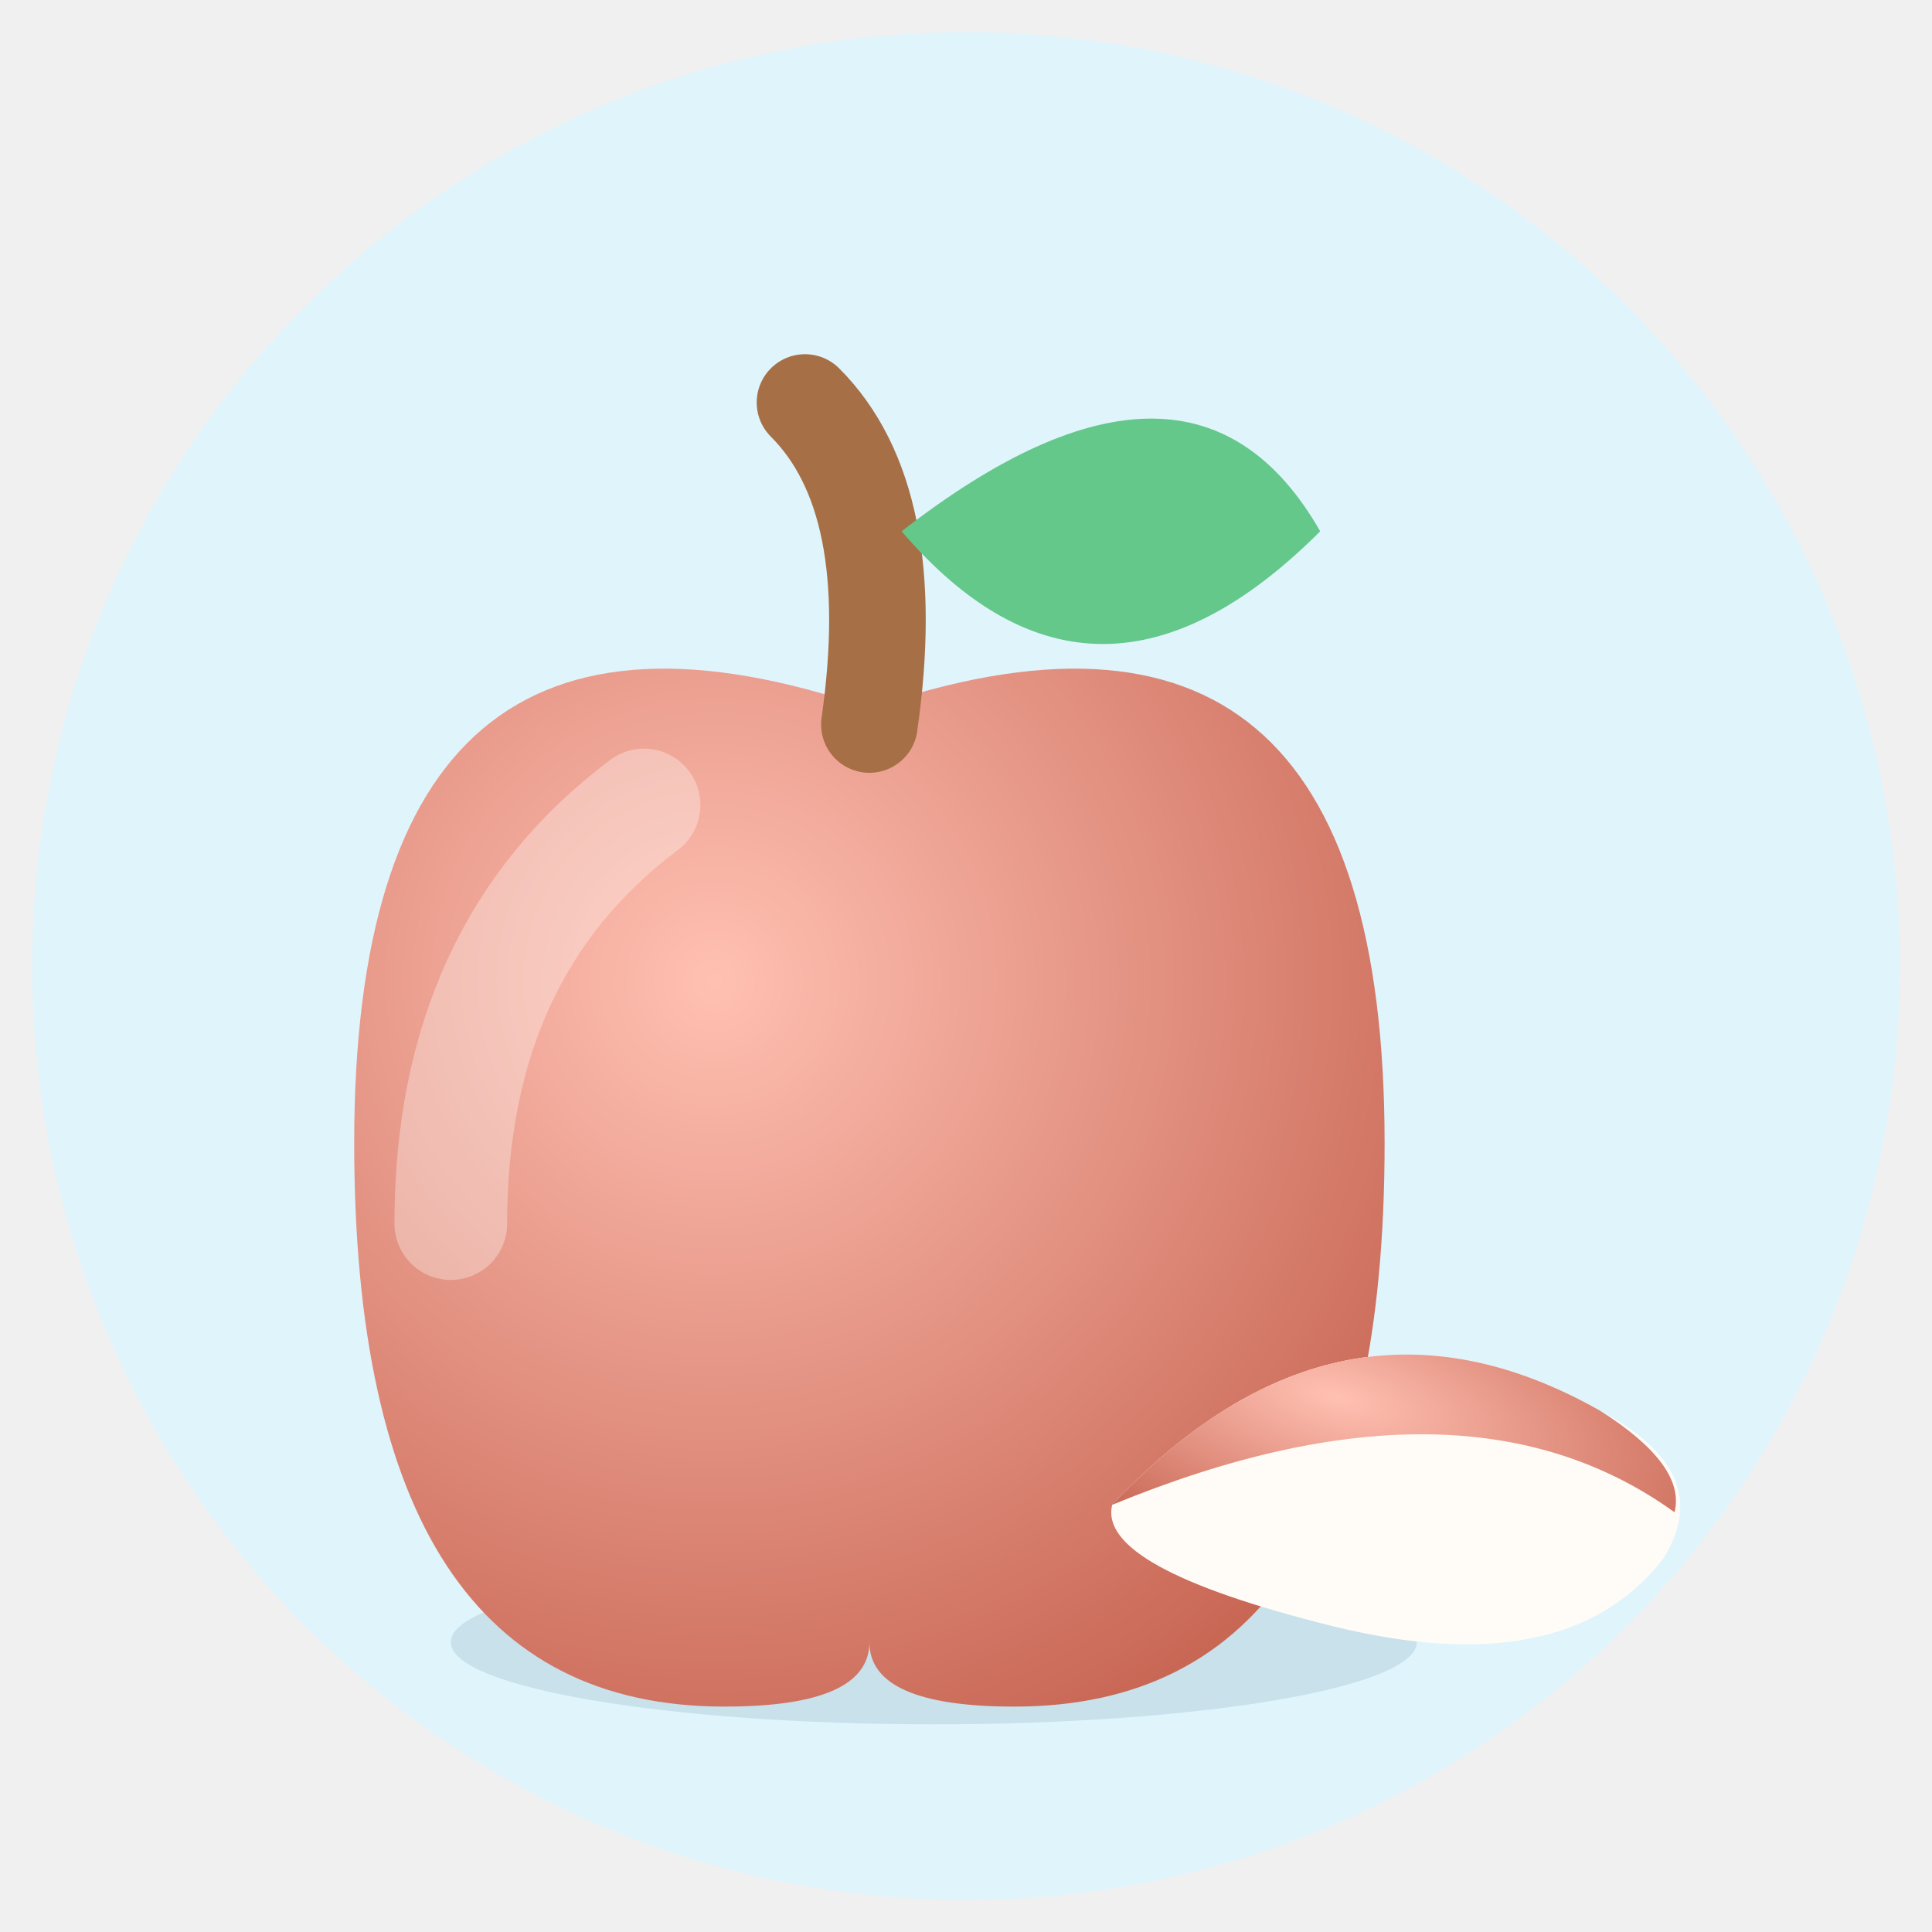
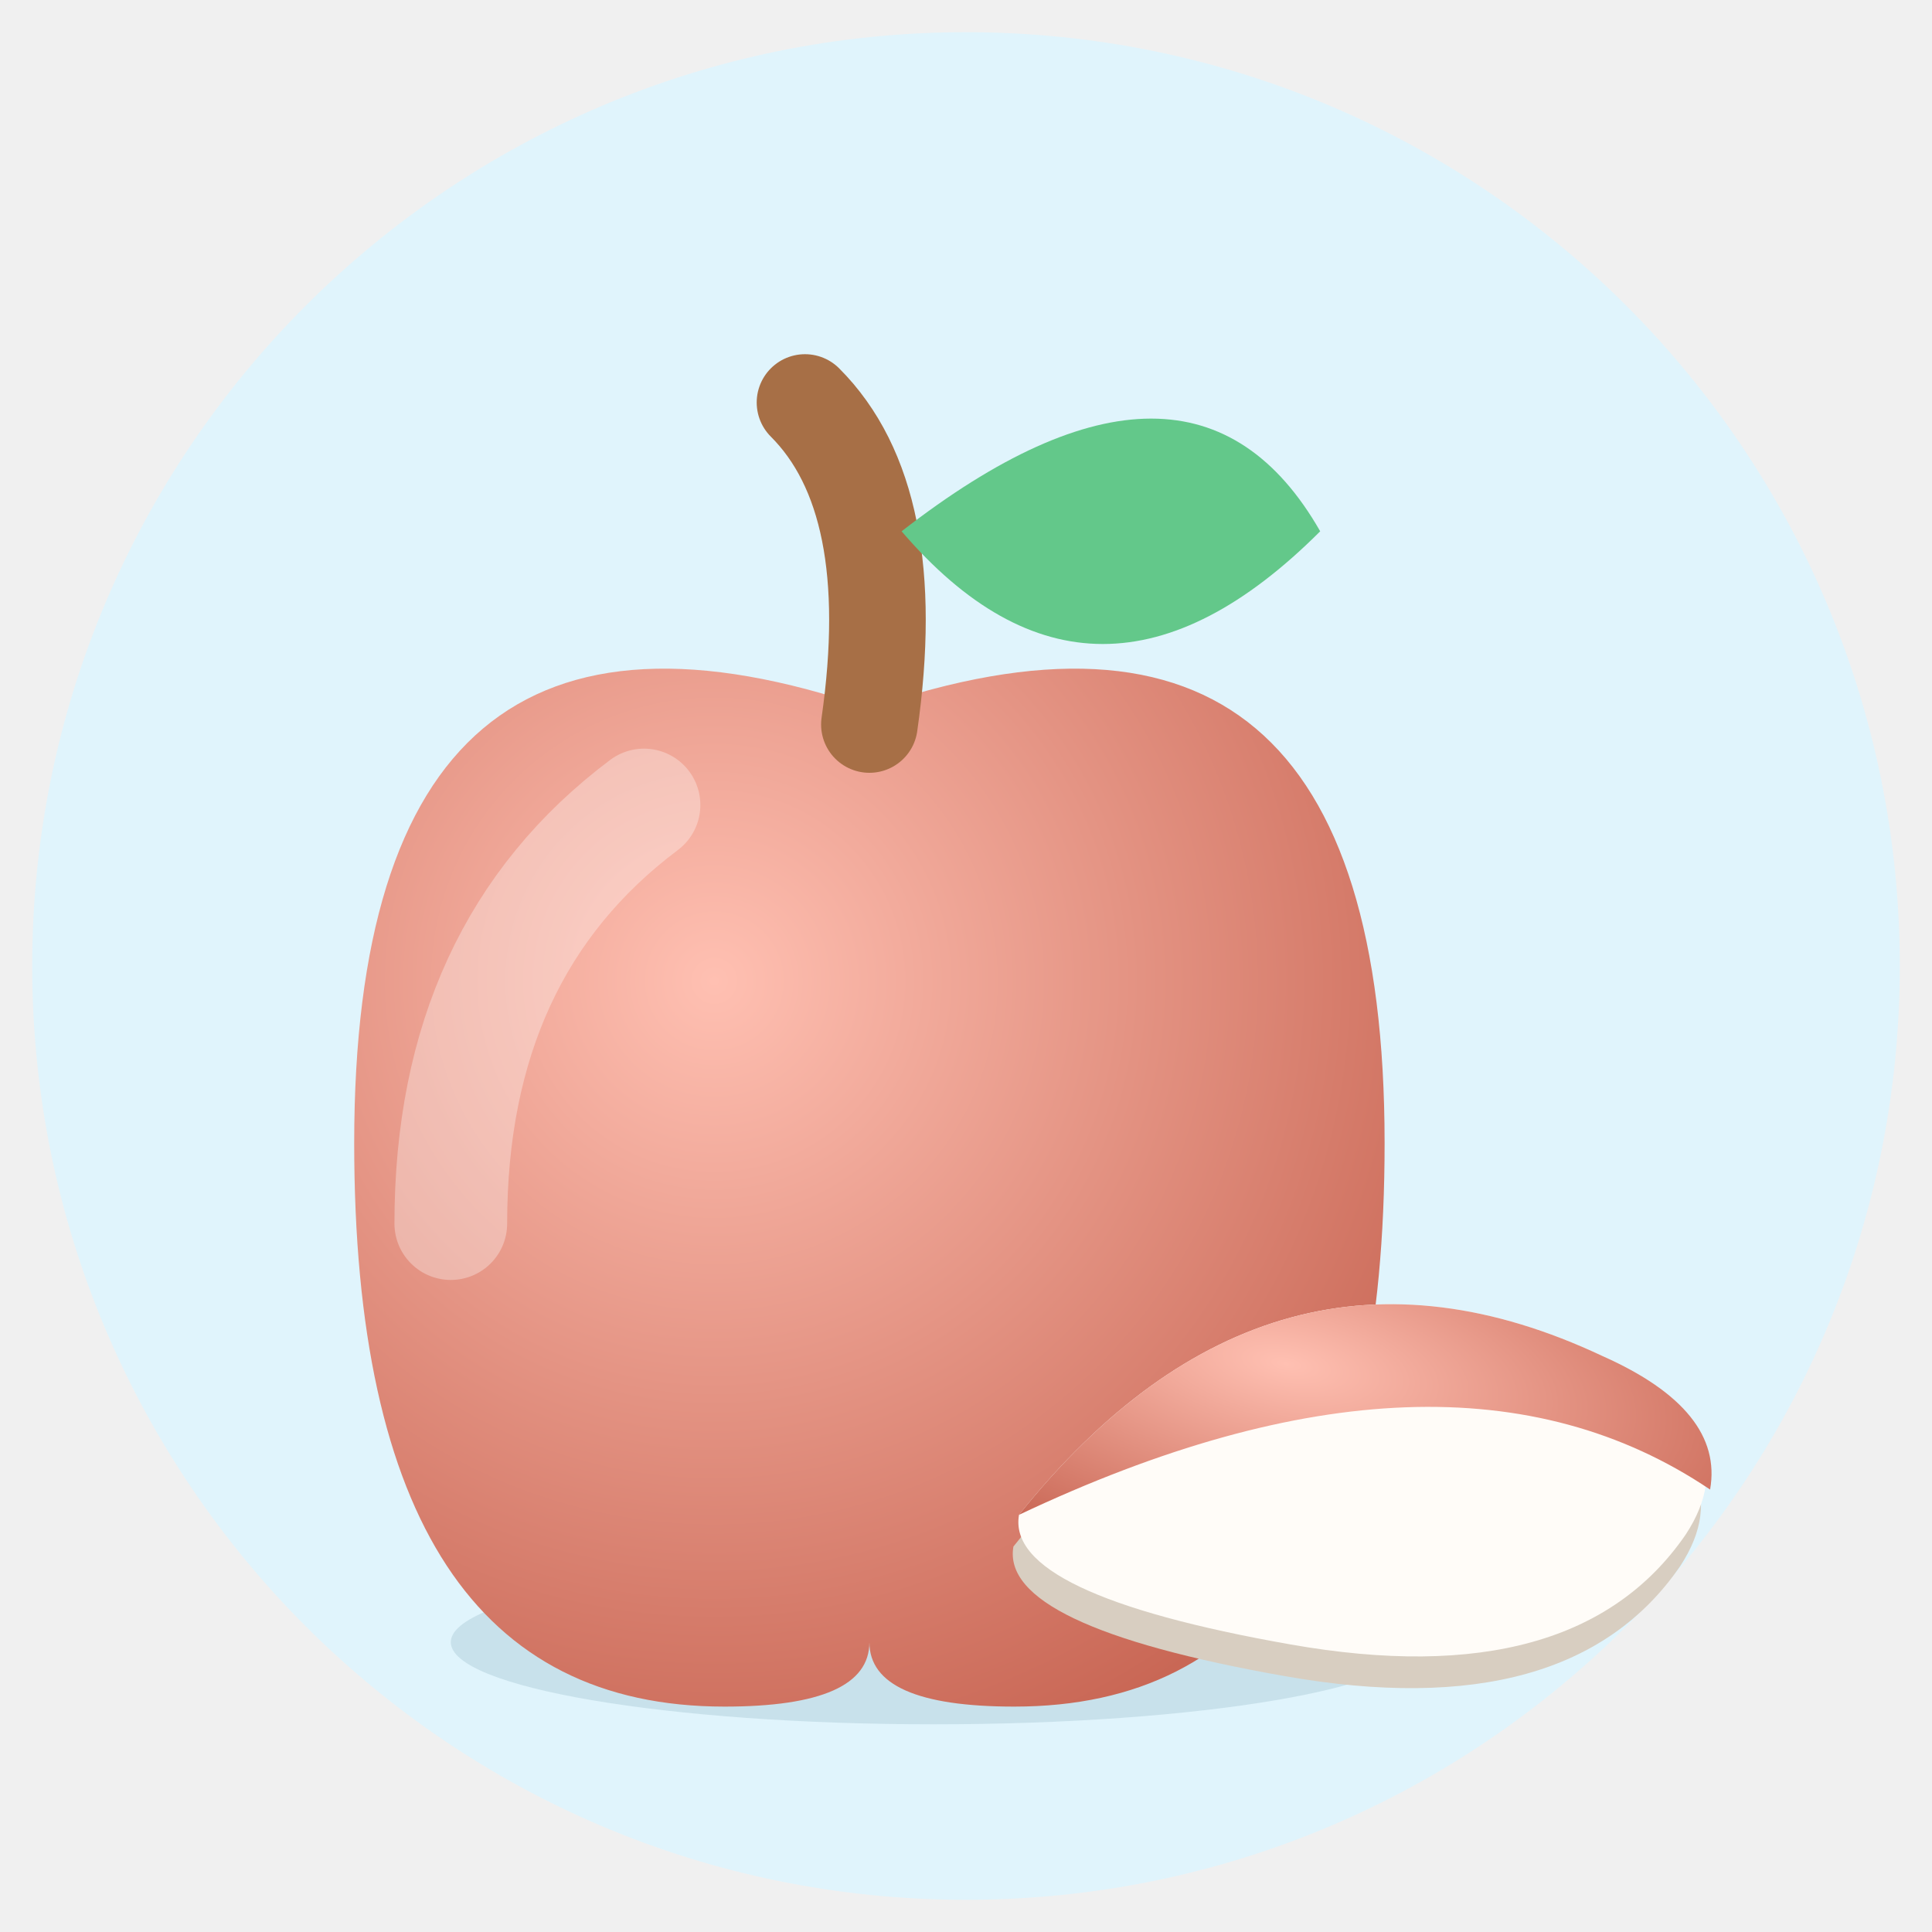
<svg xmlns="http://www.w3.org/2000/svg" viewBox="0 0 120 120" width="120" height="120">
  <defs>
    <radialGradient id="peachBall" cx="0.35" cy="0.3" r="0.8">
      <stop offset="0" stop-color="#FFC0B2" />
      <stop offset="1" stop-color="#C96755" />
    </radialGradient>
  </defs>
  <g id="quiz-apple">
    <circle cx="60" cy="60" r="58" fill="#E0F4FC" />
    <ellipse cx="58" cy="102" rx="30" ry="5.1" fill="#15566F" opacity="0.12" />
    <path d="M 54 44 q -32 -11 -32 27 q 0 35 23 35 q 9 0 9 -4 q 0 4 9 4 q 23 0 23 -35 q 0 -38 -32 -27 Z" fill="url(#peachBall)" />
    <path d="M 40 50 q -12 9 -12 26" stroke="#FFFFFF" stroke-width="7" fill="none" stroke-linecap="round" opacity="0.32" />
    <path d="M 54 45 q 2 -14 -4 -20" stroke="#A76F46" stroke-width="6" fill="none" stroke-linecap="round" />
    <path d="M 56 33 q 18 -14 26 0 q -14 14 -26 0 Z" fill="#63C88A" />
-     <g transform="rotate(14 88 92)">
-       <path d="M 70 98 q 10 -18 28 -13 q 8 2 6 8 q -4 9 -19 9 q -15 0 -15 -4 Z" fill="#FFFCF8" />
-       <path d="M 70 98 q 10 -18 28 -13 q 6 2 6 5 q -15 -6 -34 8 Z" fill="url(#peachBall)" />
+     <g transform="rotate(10 86 92)">
+       <path d="M 64 100 q 12 -22 34 -16 q 10 3 7 10 q -5 11 -23 11 q -18 0 -18 -5 Z" fill="#D8CEC1" />
+       <path d="M 64 98 q 12 -22 34 -16 q 10 3 7 10 q -5 11 -23 11 q -18 0 -18 -5 Z" fill="#FFFCF8" />
+       <path d="M 64 98 q 12 -22 34 -16 q 8 2 8 7 q -18 -8 -42 9 Z" fill="url(#peachBall)" />
    </g>
  </g>
</svg>
